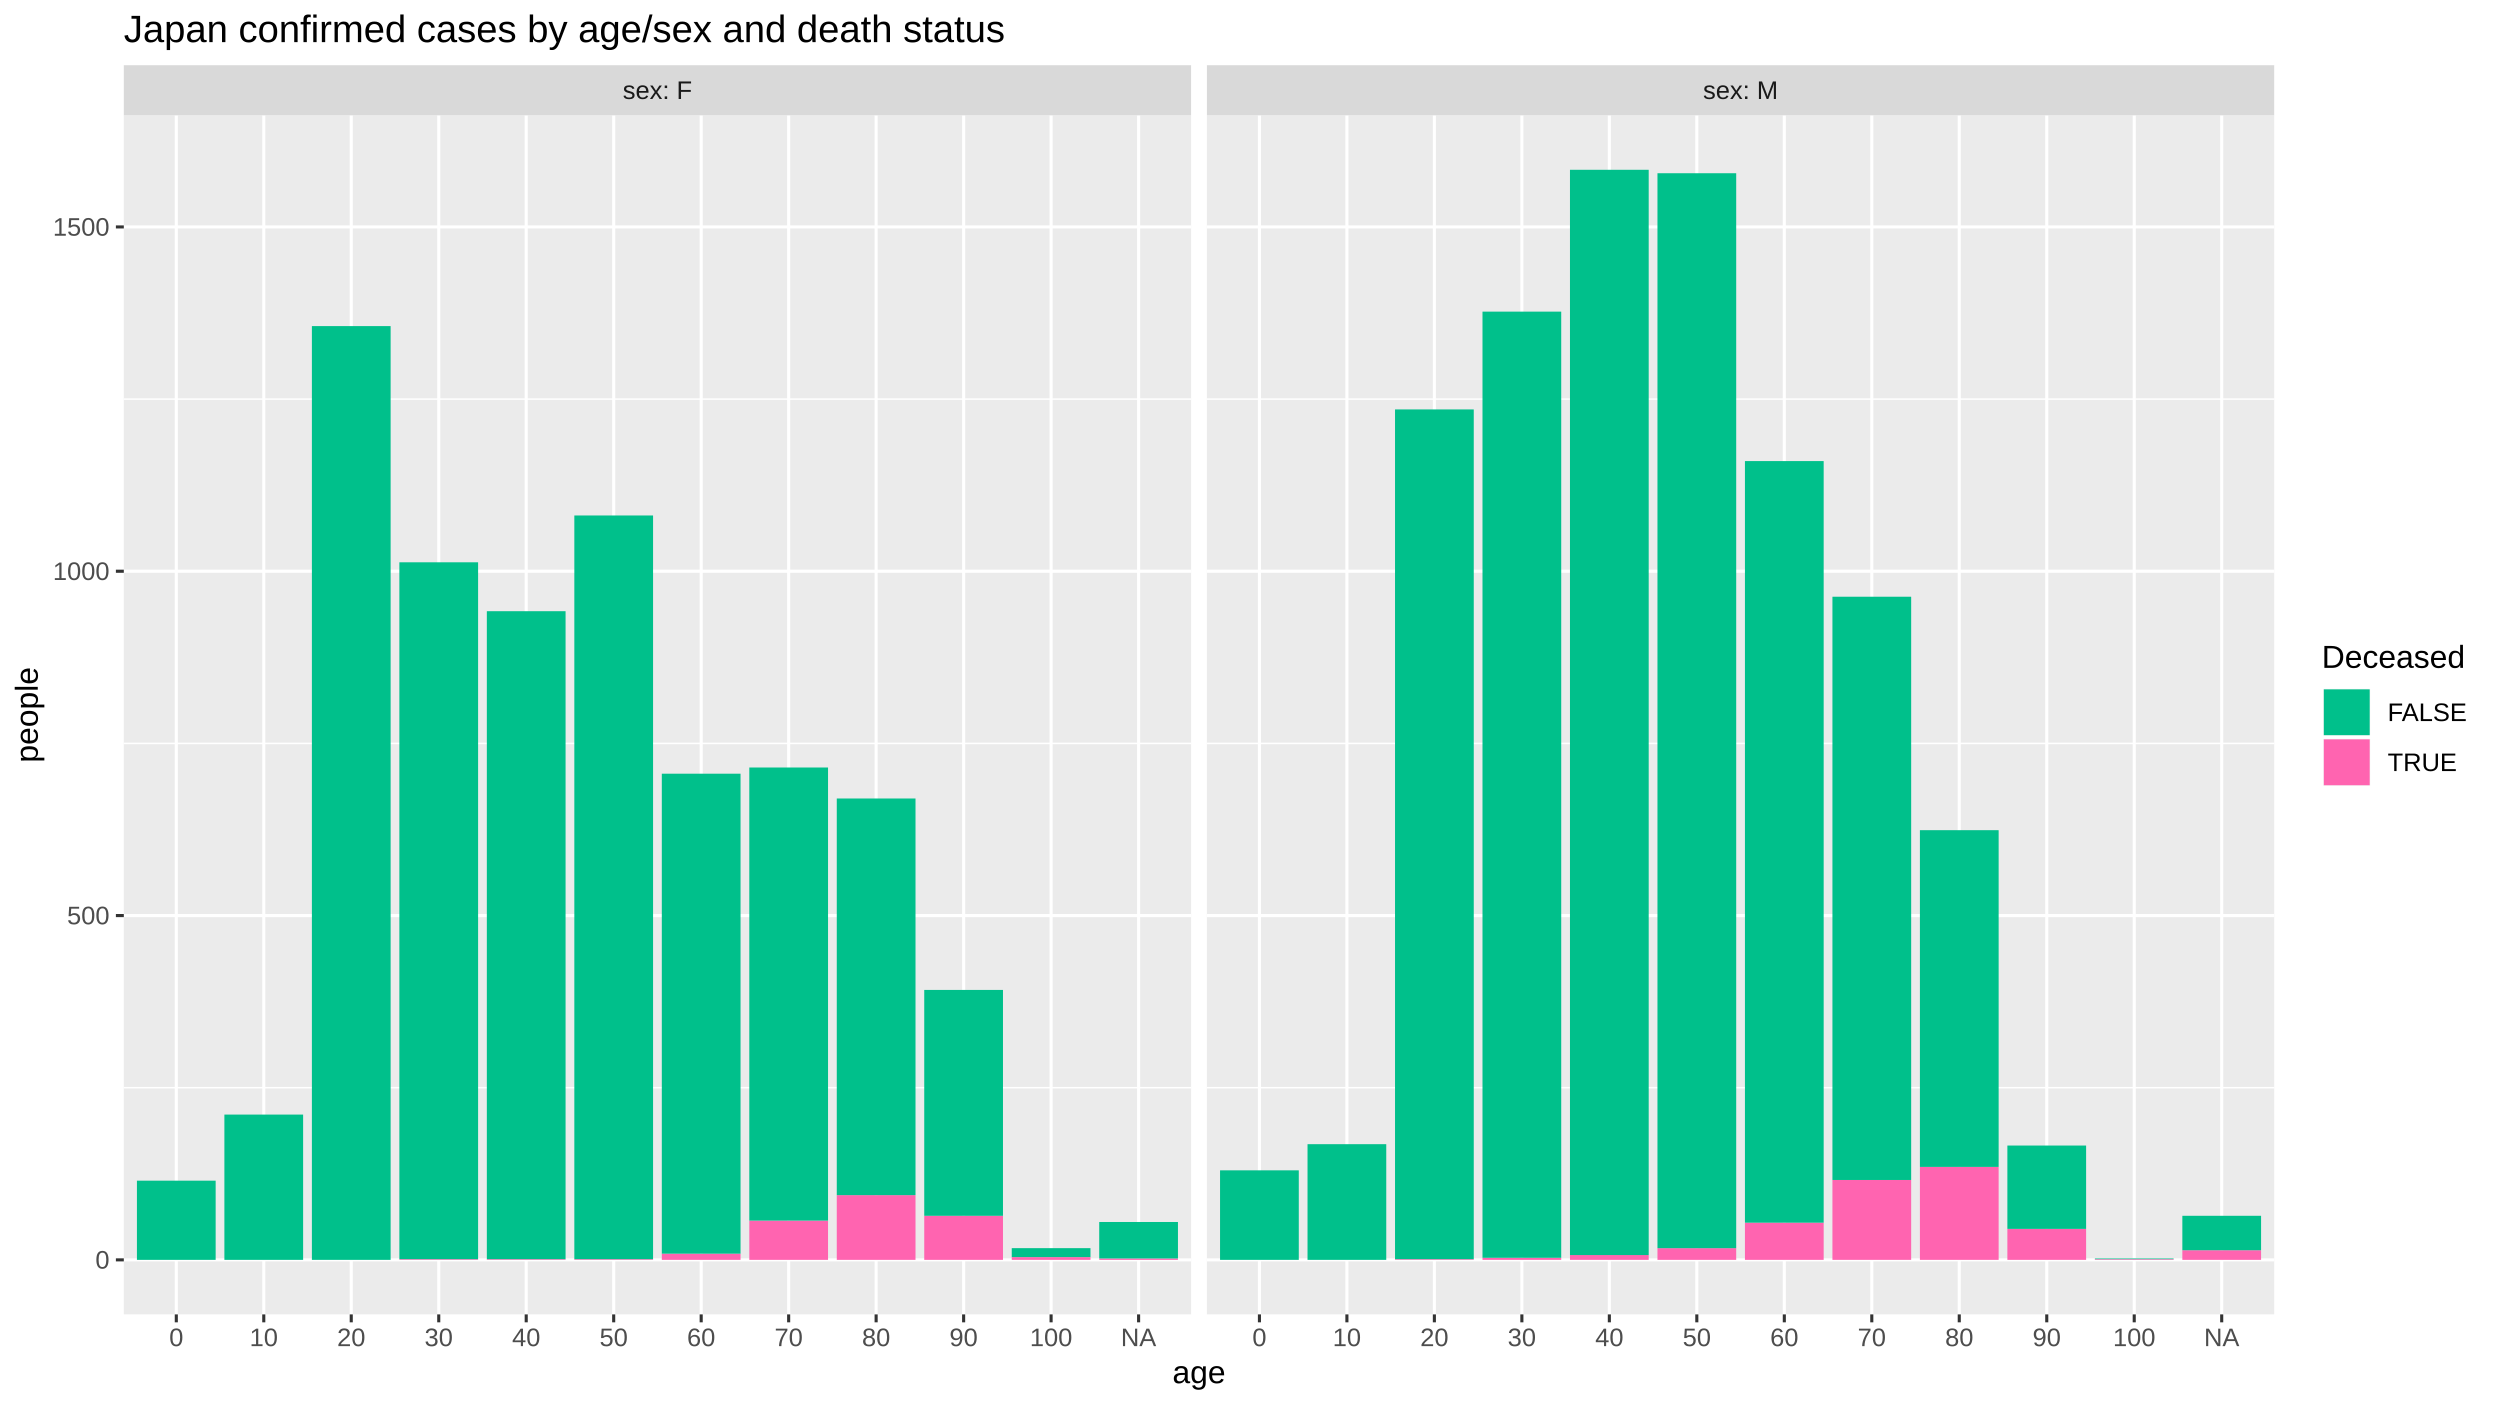
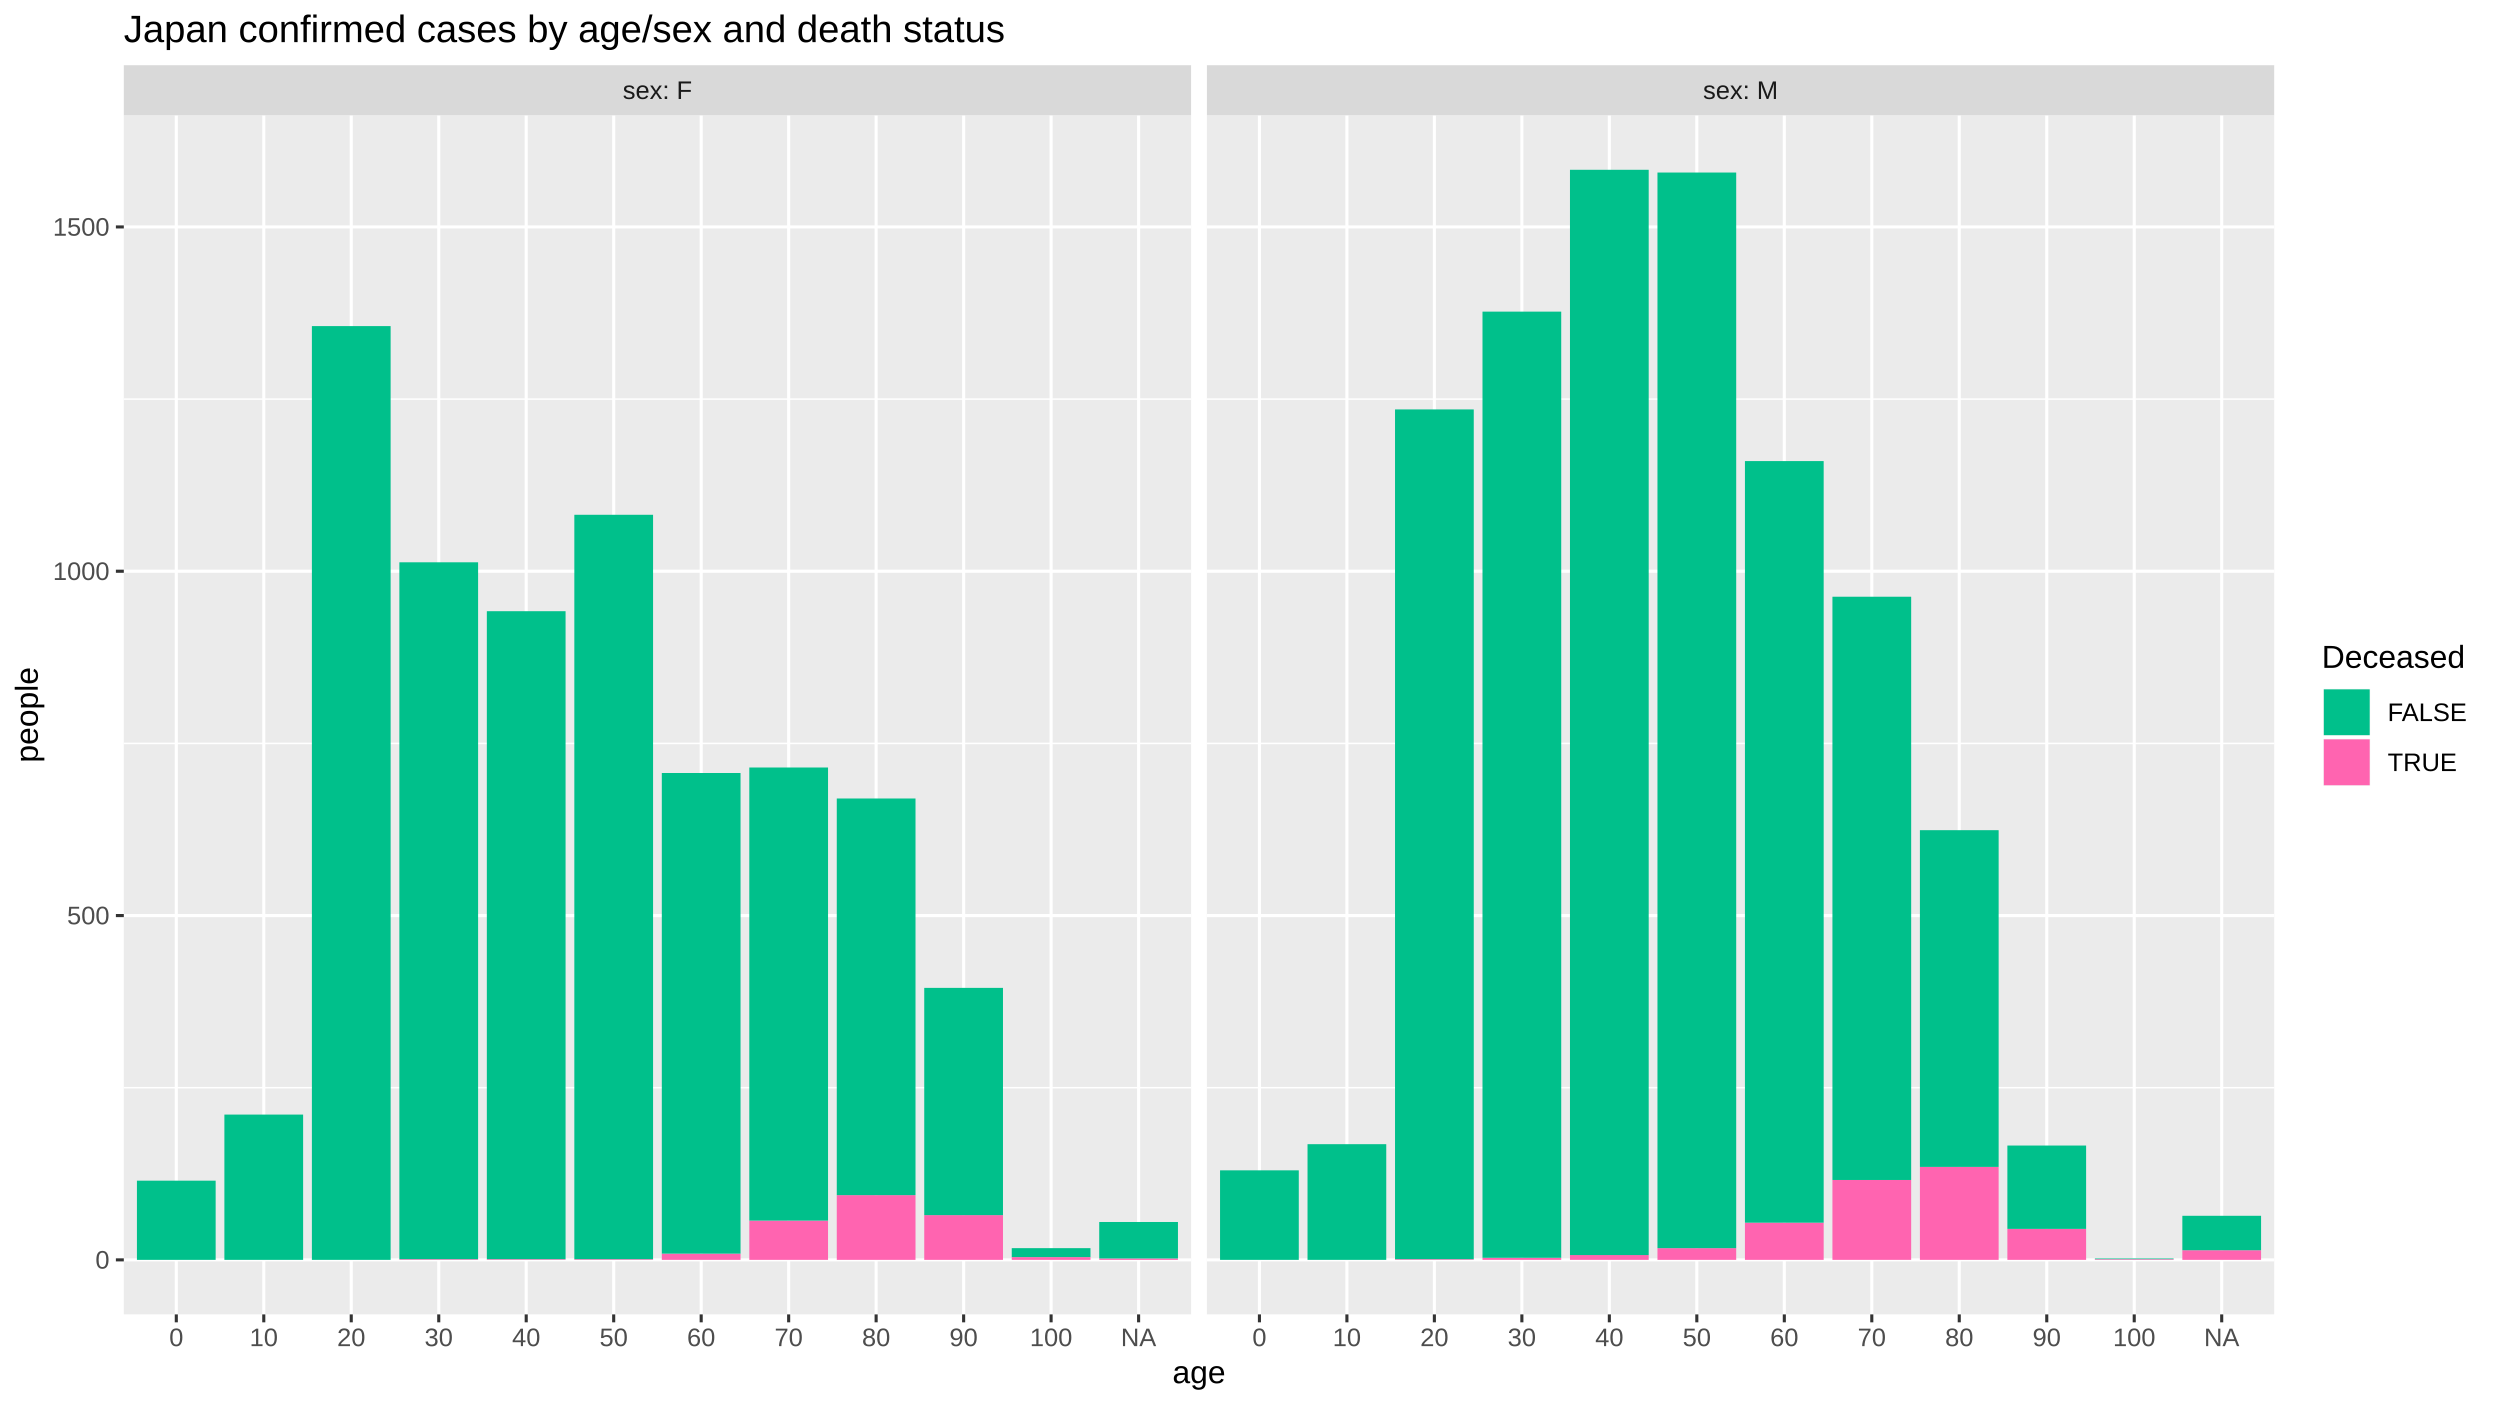
<svg xmlns="http://www.w3.org/2000/svg" viewBox="0 0 864.00 486.00">
  <defs>
    <style type="text/css">
    line, polyline, polygon, path, rect, circle {
      fill: none;
      stroke: #000000;
      stroke-linecap: round;
      stroke-linejoin: round;
      stroke-miterlimit: 10.00;
    }
  </style>
  </defs>
  <rect width="100%" height="100%" style="stroke: none; fill: #FFFFFF;" />
  <rect x="0.00" y="-0" width="864.00" height="486.00" style="stroke-width: 1.07; stroke: #FFFFFF; fill: #FFFFFF;" />
  <defs>
    <clipPath id="cpNDIuNzl8NDExLjY0fDQ1NC4yNXwzOS44NA==">
      <rect x="42.79" y="39.84" width="368.85" height="414.40" />
    </clipPath>
  </defs>
  <rect x="42.79" y="39.84" width="368.85" height="414.40" style="stroke-width: 1.07; stroke: none; fill: #EBEBEB;" clip-path="url(#cpNDIuNzl8NDExLjY0fDQ1NC4yNXwzOS44NA==)" />
  <polyline points="42.79,375.91 411.64,375.91 " style="stroke-width: 0.53; stroke: #FFFFFF; stroke-linecap: butt;" clip-path="url(#cpNDIuNzl8NDExLjY0fDQ1NC4yNXwzOS44NA==)" />
  <polyline points="42.79,256.92 411.64,256.92 " style="stroke-width: 0.53; stroke: #FFFFFF; stroke-linecap: butt;" clip-path="url(#cpNDIuNzl8NDExLjY0fDQ1NC4yNXwzOS44NA==)" />
  <polyline points="42.79,137.93 411.64,137.93 " style="stroke-width: 0.53; stroke: #FFFFFF; stroke-linecap: butt;" clip-path="url(#cpNDIuNzl8NDExLjY0fDQ1NC4yNXwzOS44NA==)" />
  <polyline points="42.79,435.41 411.64,435.41 " style="stroke-width: 1.07; stroke: #FFFFFF; stroke-linecap: butt;" clip-path="url(#cpNDIuNzl8NDExLjY0fDQ1NC4yNXwzOS44NA==)" />
  <polyline points="42.79,316.42 411.64,316.42 " style="stroke-width: 1.07; stroke: #FFFFFF; stroke-linecap: butt;" clip-path="url(#cpNDIuNzl8NDExLjY0fDQ1NC4yNXwzOS44NA==)" />
  <polyline points="42.79,197.42 411.64,197.42 " style="stroke-width: 1.07; stroke: #FFFFFF; stroke-linecap: butt;" clip-path="url(#cpNDIuNzl8NDExLjY0fDQ1NC4yNXwzOS44NA==)" />
  <polyline points="42.79,78.43 411.64,78.43 " style="stroke-width: 1.07; stroke: #FFFFFF; stroke-linecap: butt;" clip-path="url(#cpNDIuNzl8NDExLjY0fDQ1NC4yNXwzOS44NA==)" />
  <polyline points="60.93,454.25 60.93,39.84 " style="stroke-width: 1.07; stroke: #FFFFFF; stroke-linecap: butt;" clip-path="url(#cpNDIuNzl8NDExLjY0fDQ1NC4yNXwzOS44NA==)" />
  <polyline points="91.16,454.25 91.16,39.84 " style="stroke-width: 1.07; stroke: #FFFFFF; stroke-linecap: butt;" clip-path="url(#cpNDIuNzl8NDExLjY0fDQ1NC4yNXwzOS44NA==)" />
  <polyline points="121.39,454.25 121.39,39.84 " style="stroke-width: 1.07; stroke: #FFFFFF; stroke-linecap: butt;" clip-path="url(#cpNDIuNzl8NDExLjY0fDQ1NC4yNXwzOS44NA==)" />
  <polyline points="151.63,454.25 151.63,39.84 " style="stroke-width: 1.07; stroke: #FFFFFF; stroke-linecap: butt;" clip-path="url(#cpNDIuNzl8NDExLjY0fDQ1NC4yNXwzOS44NA==)" />
  <polyline points="181.86,454.25 181.86,39.84 " style="stroke-width: 1.07; stroke: #FFFFFF; stroke-linecap: butt;" clip-path="url(#cpNDIuNzl8NDExLjY0fDQ1NC4yNXwzOS44NA==)" />
  <polyline points="212.09,454.25 212.09,39.84 " style="stroke-width: 1.07; stroke: #FFFFFF; stroke-linecap: butt;" clip-path="url(#cpNDIuNzl8NDExLjY0fDQ1NC4yNXwzOS44NA==)" />
  <polyline points="242.33,454.25 242.33,39.84 " style="stroke-width: 1.07; stroke: #FFFFFF; stroke-linecap: butt;" clip-path="url(#cpNDIuNzl8NDExLjY0fDQ1NC4yNXwzOS44NA==)" />
  <polyline points="272.56,454.25 272.56,39.84 " style="stroke-width: 1.07; stroke: #FFFFFF; stroke-linecap: butt;" clip-path="url(#cpNDIuNzl8NDExLjY0fDQ1NC4yNXwzOS44NA==)" />
  <polyline points="302.79,454.25 302.79,39.84 " style="stroke-width: 1.07; stroke: #FFFFFF; stroke-linecap: butt;" clip-path="url(#cpNDIuNzl8NDExLjY0fDQ1NC4yNXwzOS44NA==)" />
  <polyline points="333.03,454.25 333.03,39.84 " style="stroke-width: 1.07; stroke: #FFFFFF; stroke-linecap: butt;" clip-path="url(#cpNDIuNzl8NDExLjY0fDQ1NC4yNXwzOS44NA==)" />
  <polyline points="363.26,454.25 363.26,39.84 " style="stroke-width: 1.07; stroke: #FFFFFF; stroke-linecap: butt;" clip-path="url(#cpNDIuNzl8NDExLjY0fDQ1NC4yNXwzOS44NA==)" />
  <polyline points="393.50,454.25 393.50,39.84 " style="stroke-width: 1.07; stroke: #FFFFFF; stroke-linecap: butt;" clip-path="url(#cpNDIuNzl8NDExLjY0fDQ1NC4yNXwzOS44NA==)" />
  <rect x="47.32" y="408.04" width="27.21" height="27.37" style="stroke-width: 1.07; stroke: none; stroke-linecap: butt; fill: #00C08B;" clip-path="url(#cpNDIuNzl8NDExLjY0fDQ1NC4yNXwzOS44NA==)" />
  <rect x="77.55" y="385.20" width="27.21" height="50.21" style="stroke-width: 1.07; stroke: none; stroke-linecap: butt; fill: #00C08B;" clip-path="url(#cpNDIuNzl8NDExLjY0fDQ1NC4yNXwzOS44NA==)" />
  <rect x="107.79" y="112.70" width="27.21" height="322.71" style="stroke-width: 1.07; stroke: none; stroke-linecap: butt; fill: #00C08B;" clip-path="url(#cpNDIuNzl8NDExLjY0fDQ1NC4yNXwzOS44NA==)" />
  <rect x="138.02" y="435.17" width="27.21" height="0.24" style="stroke-width: 1.07; stroke: none; stroke-linecap: butt; fill: #FF64B0;" clip-path="url(#cpNDIuNzl8NDExLjY0fDQ1NC4yNXwzOS44NA==)" />
  <rect x="138.02" y="194.33" width="27.21" height="240.84" style="stroke-width: 1.07; stroke: none; stroke-linecap: butt; fill: #00C08B;" clip-path="url(#cpNDIuNzl8NDExLjY0fDQ1NC4yNXwzOS44NA==)" />
  <rect x="168.25" y="435.17" width="27.21" height="0.24" style="stroke-width: 1.07; stroke: none; stroke-linecap: butt; fill: #FF64B0;" clip-path="url(#cpNDIuNzl8NDExLjY0fDQ1NC4yNXwzOS44NA==)" />
  <rect x="168.25" y="211.23" width="27.21" height="223.94" style="stroke-width: 1.07; stroke: none; stroke-linecap: butt; fill: #00C08B;" clip-path="url(#cpNDIuNzl8NDExLjY0fDQ1NC4yNXwzOS44NA==)" />
  <rect x="198.49" y="435.17" width="27.21" height="0.24" style="stroke-width: 1.07; stroke: none; stroke-linecap: butt; fill: #FF64B0;" clip-path="url(#cpNDIuNzl8NDExLjY0fDQ1NC4yNXwzOS44NA==)" />
-   <rect x="198.49" y="178.15" width="27.21" height="257.02" style="stroke-width: 1.07; stroke: none; stroke-linecap: butt; fill: #00C08B;" clip-path="url(#cpNDIuNzl8NDExLjY0fDQ1NC4yNXwzOS44NA==)" />
+   <rect x="198.49" y="177.91" width="27.21" height="257.26" style="stroke-width: 1.07; stroke: none; stroke-linecap: butt; fill: #00C08B;" clip-path="url(#cpNDIuNzl8NDExLjY0fDQ1NC4yNXwzOS44NA==)" />
  <rect x="228.72" y="433.27" width="27.21" height="2.14" style="stroke-width: 1.07; stroke: none; stroke-linecap: butt; fill: #FF64B0;" clip-path="url(#cpNDIuNzl8NDExLjY0fDQ1NC4yNXwzOS44NA==)" />
-   <rect x="228.72" y="267.39" width="27.21" height="165.88" style="stroke-width: 1.07; stroke: none; stroke-linecap: butt; fill: #00C08B;" clip-path="url(#cpNDIuNzl8NDExLjY0fDQ1NC4yNXwzOS44NA==)" />
+   <rect x="228.72" y="267.15" width="27.21" height="166.11" style="stroke-width: 1.07; stroke: none; stroke-linecap: butt; fill: #00C08B;" clip-path="url(#cpNDIuNzl8NDExLjY0fDQ1NC4yNXwzOS44NA==)" />
  <rect x="258.96" y="421.84" width="27.21" height="13.57" style="stroke-width: 1.07; stroke: none; stroke-linecap: butt; fill: #FF64B0;" clip-path="url(#cpNDIuNzl8NDExLjY0fDQ1NC4yNXwzOS44NA==)" />
  <rect x="258.96" y="265.25" width="27.21" height="156.59" style="stroke-width: 1.07; stroke: none; stroke-linecap: butt; fill: #00C08B;" clip-path="url(#cpNDIuNzl8NDExLjY0fDQ1NC4yNXwzOS44NA==)" />
  <rect x="289.19" y="413.04" width="27.21" height="22.37" style="stroke-width: 1.07; stroke: none; stroke-linecap: butt; fill: #FF64B0;" clip-path="url(#cpNDIuNzl8NDExLjY0fDQ1NC4yNXwzOS44NA==)" />
  <rect x="289.19" y="275.96" width="27.21" height="137.08" style="stroke-width: 1.07; stroke: none; stroke-linecap: butt; fill: #00C08B;" clip-path="url(#cpNDIuNzl8NDExLjY0fDQ1NC4yNXwzOS44NA==)" />
-   <rect x="319.42" y="420.18" width="27.21" height="15.23" style="stroke-width: 1.07; stroke: none; stroke-linecap: butt; fill: #FF64B0;" clip-path="url(#cpNDIuNzl8NDExLjY0fDQ1NC4yNXwzOS44NA==)" />
-   <rect x="319.42" y="342.12" width="27.21" height="78.06" style="stroke-width: 1.07; stroke: none; stroke-linecap: butt; fill: #00C08B;" clip-path="url(#cpNDIuNzl8NDExLjY0fDQ1NC4yNXwzOS44NA==)" />
+   <rect x="319.42" y="419.94" width="27.21" height="15.47" style="stroke-width: 1.07; stroke: none; stroke-linecap: butt; fill: #FF64B0;" clip-path="url(#cpNDIuNzl8NDExLjY0fDQ1NC4yNXwzOS44NA==)" />
+   <rect x="319.42" y="341.41" width="27.21" height="78.54" style="stroke-width: 1.07; stroke: none; stroke-linecap: butt; fill: #00C08B;" clip-path="url(#cpNDIuNzl8NDExLjY0fDQ1NC4yNXwzOS44NA==)" />
  <rect x="349.66" y="434.46" width="27.21" height="0.95" style="stroke-width: 1.07; stroke: none; stroke-linecap: butt; fill: #FF64B0;" clip-path="url(#cpNDIuNzl8NDExLjY0fDQ1NC4yNXwzOS44NA==)" />
  <rect x="349.66" y="431.36" width="27.21" height="3.09" style="stroke-width: 1.07; stroke: none; stroke-linecap: butt; fill: #00C08B;" clip-path="url(#cpNDIuNzl8NDExLjY0fDQ1NC4yNXwzOS44NA==)" />
  <rect x="379.89" y="434.93" width="27.21" height="0.48" style="stroke-width: 1.07; stroke: none; stroke-linecap: butt; fill: #FF64B0;" clip-path="url(#cpNDIuNzl8NDExLjY0fDQ1NC4yNXwzOS44NA==)" />
  <rect x="379.89" y="422.32" width="27.21" height="12.61" style="stroke-width: 1.07; stroke: none; stroke-linecap: butt; fill: #00C08B;" clip-path="url(#cpNDIuNzl8NDExLjY0fDQ1NC4yNXwzOS44NA==)" />
  <defs>
    <clipPath id="cpMC4wMHw4NjQuMDB8NDg2LjAwfDAuMDA=">
      <rect x="0.00" y="0.00" width="864.00" height="486.00" />
    </clipPath>
  </defs>
  <defs>
    <clipPath id="cpNDE3LjExfDc4NS45N3w0NTQuMjV8MzkuODQ=">
      <rect x="417.11" y="39.84" width="368.85" height="414.40" />
    </clipPath>
  </defs>
  <rect x="417.11" y="39.84" width="368.85" height="414.40" style="stroke-width: 1.07; stroke: none; fill: #EBEBEB;" clip-path="url(#cpNDE3LjExfDc4NS45N3w0NTQuMjV8MzkuODQ=)" />
  <polyline points="417.11,375.91 785.97,375.91 " style="stroke-width: 0.53; stroke: #FFFFFF; stroke-linecap: butt;" clip-path="url(#cpNDE3LjExfDc4NS45N3w0NTQuMjV8MzkuODQ=)" />
  <polyline points="417.11,256.92 785.97,256.92 " style="stroke-width: 0.53; stroke: #FFFFFF; stroke-linecap: butt;" clip-path="url(#cpNDE3LjExfDc4NS45N3w0NTQuMjV8MzkuODQ=)" />
  <polyline points="417.11,137.93 785.97,137.93 " style="stroke-width: 0.53; stroke: #FFFFFF; stroke-linecap: butt;" clip-path="url(#cpNDE3LjExfDc4NS45N3w0NTQuMjV8MzkuODQ=)" />
  <polyline points="417.11,435.41 785.97,435.41 " style="stroke-width: 1.07; stroke: #FFFFFF; stroke-linecap: butt;" clip-path="url(#cpNDE3LjExfDc4NS45N3w0NTQuMjV8MzkuODQ=)" />
  <polyline points="417.11,316.42 785.97,316.42 " style="stroke-width: 1.07; stroke: #FFFFFF; stroke-linecap: butt;" clip-path="url(#cpNDE3LjExfDc4NS45N3w0NTQuMjV8MzkuODQ=)" />
  <polyline points="417.11,197.42 785.97,197.42 " style="stroke-width: 1.07; stroke: #FFFFFF; stroke-linecap: butt;" clip-path="url(#cpNDE3LjExfDc4NS45N3w0NTQuMjV8MzkuODQ=)" />
  <polyline points="417.11,78.43 785.97,78.43 " style="stroke-width: 1.07; stroke: #FFFFFF; stroke-linecap: butt;" clip-path="url(#cpNDE3LjExfDc4NS45N3w0NTQuMjV8MzkuODQ=)" />
  <polyline points="435.26,454.25 435.26,39.84 " style="stroke-width: 1.07; stroke: #FFFFFF; stroke-linecap: butt;" clip-path="url(#cpNDE3LjExfDc4NS45N3w0NTQuMjV8MzkuODQ=)" />
  <polyline points="465.49,454.25 465.49,39.84 " style="stroke-width: 1.07; stroke: #FFFFFF; stroke-linecap: butt;" clip-path="url(#cpNDE3LjExfDc4NS45N3w0NTQuMjV8MzkuODQ=)" />
  <polyline points="495.72,454.25 495.72,39.84 " style="stroke-width: 1.07; stroke: #FFFFFF; stroke-linecap: butt;" clip-path="url(#cpNDE3LjExfDc4NS45N3w0NTQuMjV8MzkuODQ=)" />
  <polyline points="525.96,454.25 525.96,39.84 " style="stroke-width: 1.07; stroke: #FFFFFF; stroke-linecap: butt;" clip-path="url(#cpNDE3LjExfDc4NS45N3w0NTQuMjV8MzkuODQ=)" />
  <polyline points="556.19,454.25 556.19,39.84 " style="stroke-width: 1.07; stroke: #FFFFFF; stroke-linecap: butt;" clip-path="url(#cpNDE3LjExfDc4NS45N3w0NTQuMjV8MzkuODQ=)" />
  <polyline points="586.42,454.25 586.42,39.84 " style="stroke-width: 1.07; stroke: #FFFFFF; stroke-linecap: butt;" clip-path="url(#cpNDE3LjExfDc4NS45N3w0NTQuMjV8MzkuODQ=)" />
  <polyline points="616.66,454.25 616.66,39.84 " style="stroke-width: 1.07; stroke: #FFFFFF; stroke-linecap: butt;" clip-path="url(#cpNDE3LjExfDc4NS45N3w0NTQuMjV8MzkuODQ=)" />
  <polyline points="646.89,454.25 646.89,39.84 " style="stroke-width: 1.07; stroke: #FFFFFF; stroke-linecap: butt;" clip-path="url(#cpNDE3LjExfDc4NS45N3w0NTQuMjV8MzkuODQ=)" />
  <polyline points="677.12,454.25 677.12,39.84 " style="stroke-width: 1.07; stroke: #FFFFFF; stroke-linecap: butt;" clip-path="url(#cpNDE3LjExfDc4NS45N3w0NTQuMjV8MzkuODQ=)" />
  <polyline points="707.36,454.25 707.36,39.84 " style="stroke-width: 1.07; stroke: #FFFFFF; stroke-linecap: butt;" clip-path="url(#cpNDE3LjExfDc4NS45N3w0NTQuMjV8MzkuODQ=)" />
  <polyline points="737.59,454.25 737.59,39.84 " style="stroke-width: 1.07; stroke: #FFFFFF; stroke-linecap: butt;" clip-path="url(#cpNDE3LjExfDc4NS45N3w0NTQuMjV8MzkuODQ=)" />
  <polyline points="767.82,454.25 767.82,39.84 " style="stroke-width: 1.07; stroke: #FFFFFF; stroke-linecap: butt;" clip-path="url(#cpNDE3LjExfDc4NS45N3w0NTQuMjV8MzkuODQ=)" />
  <rect x="421.65" y="404.47" width="27.21" height="30.94" style="stroke-width: 1.07; stroke: none; stroke-linecap: butt; fill: #00C08B;" clip-path="url(#cpNDE3LjExfDc4NS45N3w0NTQuMjV8MzkuODQ=)" />
  <rect x="451.88" y="395.43" width="27.21" height="39.98" style="stroke-width: 1.07; stroke: none; stroke-linecap: butt; fill: #00C08B;" clip-path="url(#cpNDE3LjExfDc4NS45N3w0NTQuMjV8MzkuODQ=)" />
  <rect x="482.12" y="435.17" width="27.21" height="0.24" style="stroke-width: 1.07; stroke: none; stroke-linecap: butt; fill: #FF64B0;" clip-path="url(#cpNDE3LjExfDc4NS45N3w0NTQuMjV8MzkuODQ=)" />
  <rect x="482.12" y="141.50" width="27.21" height="293.67" style="stroke-width: 1.07; stroke: none; stroke-linecap: butt; fill: #00C08B;" clip-path="url(#cpNDE3LjExfDc4NS45N3w0NTQuMjV8MzkuODQ=)" />
  <rect x="512.35" y="434.70" width="27.21" height="0.71" style="stroke-width: 1.07; stroke: none; stroke-linecap: butt; fill: #FF64B0;" clip-path="url(#cpNDE3LjExfDc4NS45N3w0NTQuMjV8MzkuODQ=)" />
  <rect x="512.35" y="107.70" width="27.21" height="326.99" style="stroke-width: 1.07; stroke: none; stroke-linecap: butt; fill: #00C08B;" clip-path="url(#cpNDE3LjExfDc4NS45N3w0NTQuMjV8MzkuODQ=)" />
  <rect x="542.58" y="433.74" width="27.21" height="1.67" style="stroke-width: 1.07; stroke: none; stroke-linecap: butt; fill: #FF64B0;" clip-path="url(#cpNDE3LjExfDc4NS45N3w0NTQuMjV8MzkuODQ=)" />
  <rect x="542.58" y="58.68" width="27.21" height="375.07" style="stroke-width: 1.07; stroke: none; stroke-linecap: butt; fill: #00C08B;" clip-path="url(#cpNDE3LjExfDc4NS45N3w0NTQuMjV8MzkuODQ=)" />
  <rect x="572.82" y="431.36" width="27.21" height="4.05" style="stroke-width: 1.07; stroke: none; stroke-linecap: butt; fill: #FF64B0;" clip-path="url(#cpNDE3LjExfDc4NS45N3w0NTQuMjV8MzkuODQ=)" />
-   <rect x="572.82" y="59.87" width="27.21" height="371.50" style="stroke-width: 1.07; stroke: none; stroke-linecap: butt; fill: #00C08B;" clip-path="url(#cpNDE3LjExfDc4NS45N3w0NTQuMjV8MzkuODQ=)" />
+   <rect x="572.82" y="59.63" width="27.21" height="371.73" style="stroke-width: 1.07; stroke: none; stroke-linecap: butt; fill: #00C08B;" clip-path="url(#cpNDE3LjExfDc4NS45N3w0NTQuMjV8MzkuODQ=)" />
  <rect x="603.05" y="422.56" width="27.21" height="12.85" style="stroke-width: 1.07; stroke: none; stroke-linecap: butt; fill: #FF64B0;" clip-path="url(#cpNDE3LjExfDc4NS45N3w0NTQuMjV8MzkuODQ=)" />
  <rect x="603.05" y="159.35" width="27.21" height="263.21" style="stroke-width: 1.07; stroke: none; stroke-linecap: butt; fill: #00C08B;" clip-path="url(#cpNDE3LjExfDc4NS45N3w0NTQuMjV8MzkuODQ=)" />
  <rect x="633.29" y="407.80" width="27.21" height="27.61" style="stroke-width: 1.07; stroke: none; stroke-linecap: butt; fill: #FF64B0;" clip-path="url(#cpNDE3LjExfDc4NS45N3w0NTQuMjV8MzkuODQ=)" />
  <rect x="633.29" y="206.23" width="27.21" height="201.57" style="stroke-width: 1.07; stroke: none; stroke-linecap: butt; fill: #00C08B;" clip-path="url(#cpNDE3LjExfDc4NS45N3w0NTQuMjV8MzkuODQ=)" />
  <rect x="663.52" y="403.28" width="27.21" height="32.13" style="stroke-width: 1.07; stroke: none; stroke-linecap: butt; fill: #FF64B0;" clip-path="url(#cpNDE3LjExfDc4NS45N3w0NTQuMjV8MzkuODQ=)" />
  <rect x="663.52" y="286.91" width="27.21" height="116.37" style="stroke-width: 1.07; stroke: none; stroke-linecap: butt; fill: #00C08B;" clip-path="url(#cpNDE3LjExfDc4NS45N3w0NTQuMjV8MzkuODQ=)" />
  <rect x="693.75" y="424.70" width="27.21" height="10.71" style="stroke-width: 1.07; stroke: none; stroke-linecap: butt; fill: #FF64B0;" clip-path="url(#cpNDE3LjExfDc4NS45N3w0NTQuMjV8MzkuODQ=)" />
  <rect x="693.75" y="395.90" width="27.21" height="28.80" style="stroke-width: 1.07; stroke: none; stroke-linecap: butt; fill: #00C08B;" clip-path="url(#cpNDE3LjExfDc4NS45N3w0NTQuMjV8MzkuODQ=)" />
  <rect x="723.99" y="435.17" width="27.21" height="0.24" style="stroke-width: 1.07; stroke: none; stroke-linecap: butt; fill: #FF64B0;" clip-path="url(#cpNDE3LjExfDc4NS45N3w0NTQuMjV8MzkuODQ=)" />
  <rect x="723.99" y="434.93" width="27.21" height="0.24" style="stroke-width: 1.07; stroke: none; stroke-linecap: butt; fill: #00C08B;" clip-path="url(#cpNDE3LjExfDc4NS45N3w0NTQuMjV8MzkuODQ=)" />
  <rect x="754.22" y="432.08" width="27.21" height="3.33" style="stroke-width: 1.07; stroke: none; stroke-linecap: butt; fill: #FF64B0;" clip-path="url(#cpNDE3LjExfDc4NS45N3w0NTQuMjV8MzkuODQ=)" />
  <rect x="754.22" y="420.18" width="27.21" height="11.90" style="stroke-width: 1.07; stroke: none; stroke-linecap: butt; fill: #00C08B;" clip-path="url(#cpNDE3LjExfDc4NS45N3w0NTQuMjV8MzkuODQ=)" />
  <defs>
    <clipPath id="cpMC4wMHw4NjQuMDB8NDg2LjAwfDAuMDA=">
      <rect x="0.00" y="0.00" width="864.00" height="486.00" />
    </clipPath>
  </defs>
  <defs>
    <clipPath id="cpNDIuNzl8NDExLjY0fDM5Ljg0fDIyLjUz">
      <rect x="42.79" y="22.53" width="368.85" height="17.31" />
    </clipPath>
  </defs>
  <rect x="42.79" y="22.53" width="368.85" height="17.31" style="stroke-width: 1.07; stroke: none; fill: #D9D9D9;" clip-path="url(#cpNDIuNzl8NDExLjY0fDM5Ljg0fDIyLjUz)" />
  <g clip-path="url(#cpNDIuNzl8NDExLjY0fDM5Ljg0fDIyLjUz)">
    <text x="215.23" y="34.21" style="font-size: 8.80px; fill: #1A1A1A; font-family: Liberation Sans;" textLength="23.96px" lengthAdjust="spacingAndGlyphs">sex: F</text>
  </g>
  <defs>
    <clipPath id="cpMC4wMHw4NjQuMDB8NDg2LjAwfDAuMDA=">
      <rect x="0.00" y="0.00" width="864.00" height="486.00" />
    </clipPath>
  </defs>
  <defs>
    <clipPath id="cpNDE3LjExfDc4NS45N3wzOS44NHwyMi41Mw==">
      <rect x="417.11" y="22.53" width="368.85" height="17.31" />
    </clipPath>
  </defs>
  <rect x="417.11" y="22.53" width="368.85" height="17.31" style="stroke-width: 1.07; stroke: none; fill: #D9D9D9;" clip-path="url(#cpNDE3LjExfDc4NS45N3wzOS44NHwyMi41Mw==)" />
  <g clip-path="url(#cpNDE3LjExfDc4NS45N3wzOS44NHwyMi41Mw==)">
    <text x="588.58" y="34.21" style="font-size: 8.80px; fill: #1A1A1A; font-family: Liberation Sans;" textLength="25.91px" lengthAdjust="spacingAndGlyphs">sex: M</text>
  </g>
  <defs>
    <clipPath id="cpMC4wMHw4NjQuMDB8NDg2LjAwfDAuMDA=">
      <rect x="0.00" y="0.00" width="864.00" height="486.00" />
    </clipPath>
  </defs>
  <polyline points="60.93,456.99 60.93,454.25 " style="stroke-width: 1.07; stroke: #333333; stroke-linecap: butt;" clip-path="url(#cpMC4wMHw4NjQuMDB8NDg2LjAwfDAuMDA=)" />
  <polyline points="91.16,456.99 91.16,454.25 " style="stroke-width: 1.07; stroke: #333333; stroke-linecap: butt;" clip-path="url(#cpMC4wMHw4NjQuMDB8NDg2LjAwfDAuMDA=)" />
  <polyline points="121.39,456.99 121.39,454.25 " style="stroke-width: 1.07; stroke: #333333; stroke-linecap: butt;" clip-path="url(#cpMC4wMHw4NjQuMDB8NDg2LjAwfDAuMDA=)" />
  <polyline points="151.63,456.99 151.63,454.25 " style="stroke-width: 1.07; stroke: #333333; stroke-linecap: butt;" clip-path="url(#cpMC4wMHw4NjQuMDB8NDg2LjAwfDAuMDA=)" />
  <polyline points="181.86,456.99 181.86,454.25 " style="stroke-width: 1.07; stroke: #333333; stroke-linecap: butt;" clip-path="url(#cpMC4wMHw4NjQuMDB8NDg2LjAwfDAuMDA=)" />
  <polyline points="212.09,456.99 212.09,454.25 " style="stroke-width: 1.07; stroke: #333333; stroke-linecap: butt;" clip-path="url(#cpMC4wMHw4NjQuMDB8NDg2LjAwfDAuMDA=)" />
  <polyline points="242.33,456.99 242.33,454.25 " style="stroke-width: 1.07; stroke: #333333; stroke-linecap: butt;" clip-path="url(#cpMC4wMHw4NjQuMDB8NDg2LjAwfDAuMDA=)" />
  <polyline points="272.56,456.99 272.56,454.25 " style="stroke-width: 1.07; stroke: #333333; stroke-linecap: butt;" clip-path="url(#cpMC4wMHw4NjQuMDB8NDg2LjAwfDAuMDA=)" />
  <polyline points="302.79,456.99 302.79,454.25 " style="stroke-width: 1.07; stroke: #333333; stroke-linecap: butt;" clip-path="url(#cpMC4wMHw4NjQuMDB8NDg2LjAwfDAuMDA=)" />
  <polyline points="333.03,456.99 333.03,454.25 " style="stroke-width: 1.07; stroke: #333333; stroke-linecap: butt;" clip-path="url(#cpMC4wMHw4NjQuMDB8NDg2LjAwfDAuMDA=)" />
  <polyline points="363.26,456.99 363.26,454.25 " style="stroke-width: 1.07; stroke: #333333; stroke-linecap: butt;" clip-path="url(#cpMC4wMHw4NjQuMDB8NDg2LjAwfDAuMDA=)" />
  <polyline points="393.50,456.99 393.50,454.25 " style="stroke-width: 1.07; stroke: #333333; stroke-linecap: butt;" clip-path="url(#cpMC4wMHw4NjQuMDB8NDg2LjAwfDAuMDA=)" />
  <g clip-path="url(#cpMC4wMHw4NjQuMDB8NDg2LjAwfDAuMDA=)">
    <text x="58.48" y="465.23" style="font-size: 8.80px; fill: #4D4D4D; font-family: Liberation Sans;" textLength="4.89px" lengthAdjust="spacingAndGlyphs">0</text>
  </g>
  <g clip-path="url(#cpMC4wMHw4NjQuMDB8NDg2LjAwfDAuMDA=)">
    <text x="86.27" y="465.23" style="font-size: 8.80px; fill: #4D4D4D; font-family: Liberation Sans;" textLength="9.79px" lengthAdjust="spacingAndGlyphs">10</text>
  </g>
  <g clip-path="url(#cpMC4wMHw4NjQuMDB8NDg2LjAwfDAuMDA=)">
    <text x="116.50" y="465.23" style="font-size: 8.80px; fill: #4D4D4D; font-family: Liberation Sans;" textLength="9.79px" lengthAdjust="spacingAndGlyphs">20</text>
  </g>
  <g clip-path="url(#cpMC4wMHw4NjQuMDB8NDg2LjAwfDAuMDA=)">
    <text x="146.73" y="465.23" style="font-size: 8.80px; fill: #4D4D4D; font-family: Liberation Sans;" textLength="9.79px" lengthAdjust="spacingAndGlyphs">30</text>
  </g>
  <g clip-path="url(#cpMC4wMHw4NjQuMDB8NDg2LjAwfDAuMDA=)">
    <text x="176.97" y="465.23" style="font-size: 8.80px; fill: #4D4D4D; font-family: Liberation Sans;" textLength="9.79px" lengthAdjust="spacingAndGlyphs">40</text>
  </g>
  <g clip-path="url(#cpMC4wMHw4NjQuMDB8NDg2LjAwfDAuMDA=)">
    <text x="207.20" y="465.23" style="font-size: 8.80px; fill: #4D4D4D; font-family: Liberation Sans;" textLength="9.79px" lengthAdjust="spacingAndGlyphs">50</text>
  </g>
  <g clip-path="url(#cpMC4wMHw4NjQuMDB8NDg2LjAwfDAuMDA=)">
    <text x="237.43" y="465.23" style="font-size: 8.80px; fill: #4D4D4D; font-family: Liberation Sans;" textLength="9.79px" lengthAdjust="spacingAndGlyphs">60</text>
  </g>
  <g clip-path="url(#cpMC4wMHw4NjQuMDB8NDg2LjAwfDAuMDA=)">
    <text x="267.67" y="465.23" style="font-size: 8.80px; fill: #4D4D4D; font-family: Liberation Sans;" textLength="9.79px" lengthAdjust="spacingAndGlyphs">70</text>
  </g>
  <g clip-path="url(#cpMC4wMHw4NjQuMDB8NDg2LjAwfDAuMDA=)">
    <text x="297.90" y="465.23" style="font-size: 8.80px; fill: #4D4D4D; font-family: Liberation Sans;" textLength="9.79px" lengthAdjust="spacingAndGlyphs">80</text>
  </g>
  <g clip-path="url(#cpMC4wMHw4NjQuMDB8NDg2LjAwfDAuMDA=)">
    <text x="328.13" y="465.23" style="font-size: 8.80px; fill: #4D4D4D; font-family: Liberation Sans;" textLength="9.79px" lengthAdjust="spacingAndGlyphs">90</text>
  </g>
  <g clip-path="url(#cpMC4wMHw4NjQuMDB8NDg2LjAwfDAuMDA=)">
    <text x="355.92" y="465.23" style="font-size: 8.80px; fill: #4D4D4D; font-family: Liberation Sans;" textLength="14.68px" lengthAdjust="spacingAndGlyphs">100</text>
  </g>
  <g clip-path="url(#cpMC4wMHw4NjQuMDB8NDg2LjAwfDAuMDA=)">
    <text x="387.38" y="465.23" style="font-size: 8.80px; fill: #4D4D4D; font-family: Liberation Sans;" textLength="12.22px" lengthAdjust="spacingAndGlyphs">NA</text>
  </g>
  <polyline points="435.26,456.99 435.26,454.25 " style="stroke-width: 1.07; stroke: #333333; stroke-linecap: butt;" clip-path="url(#cpMC4wMHw4NjQuMDB8NDg2LjAwfDAuMDA=)" />
  <polyline points="465.49,456.99 465.49,454.25 " style="stroke-width: 1.07; stroke: #333333; stroke-linecap: butt;" clip-path="url(#cpMC4wMHw4NjQuMDB8NDg2LjAwfDAuMDA=)" />
  <polyline points="495.72,456.99 495.72,454.25 " style="stroke-width: 1.07; stroke: #333333; stroke-linecap: butt;" clip-path="url(#cpMC4wMHw4NjQuMDB8NDg2LjAwfDAuMDA=)" />
  <polyline points="525.96,456.99 525.96,454.25 " style="stroke-width: 1.07; stroke: #333333; stroke-linecap: butt;" clip-path="url(#cpMC4wMHw4NjQuMDB8NDg2LjAwfDAuMDA=)" />
  <polyline points="556.19,456.99 556.19,454.25 " style="stroke-width: 1.07; stroke: #333333; stroke-linecap: butt;" clip-path="url(#cpMC4wMHw4NjQuMDB8NDg2LjAwfDAuMDA=)" />
  <polyline points="586.42,456.99 586.42,454.25 " style="stroke-width: 1.07; stroke: #333333; stroke-linecap: butt;" clip-path="url(#cpMC4wMHw4NjQuMDB8NDg2LjAwfDAuMDA=)" />
  <polyline points="616.66,456.99 616.66,454.25 " style="stroke-width: 1.07; stroke: #333333; stroke-linecap: butt;" clip-path="url(#cpMC4wMHw4NjQuMDB8NDg2LjAwfDAuMDA=)" />
  <polyline points="646.89,456.99 646.89,454.25 " style="stroke-width: 1.07; stroke: #333333; stroke-linecap: butt;" clip-path="url(#cpMC4wMHw4NjQuMDB8NDg2LjAwfDAuMDA=)" />
  <polyline points="677.12,456.99 677.12,454.25 " style="stroke-width: 1.07; stroke: #333333; stroke-linecap: butt;" clip-path="url(#cpMC4wMHw4NjQuMDB8NDg2LjAwfDAuMDA=)" />
  <polyline points="707.36,456.99 707.36,454.25 " style="stroke-width: 1.07; stroke: #333333; stroke-linecap: butt;" clip-path="url(#cpMC4wMHw4NjQuMDB8NDg2LjAwfDAuMDA=)" />
  <polyline points="737.59,456.99 737.59,454.25 " style="stroke-width: 1.07; stroke: #333333; stroke-linecap: butt;" clip-path="url(#cpMC4wMHw4NjQuMDB8NDg2LjAwfDAuMDA=)" />
  <polyline points="767.82,456.99 767.82,454.25 " style="stroke-width: 1.07; stroke: #333333; stroke-linecap: butt;" clip-path="url(#cpMC4wMHw4NjQuMDB8NDg2LjAwfDAuMDA=)" />
  <g clip-path="url(#cpMC4wMHw4NjQuMDB8NDg2LjAwfDAuMDA=)">
    <text x="432.81" y="465.23" style="font-size: 8.80px; fill: #4D4D4D; font-family: Liberation Sans;" textLength="4.89px" lengthAdjust="spacingAndGlyphs">0</text>
  </g>
  <g clip-path="url(#cpMC4wMHw4NjQuMDB8NDg2LjAwfDAuMDA=)">
    <text x="460.59" y="465.23" style="font-size: 8.80px; fill: #4D4D4D; font-family: Liberation Sans;" textLength="9.79px" lengthAdjust="spacingAndGlyphs">10</text>
  </g>
  <g clip-path="url(#cpMC4wMHw4NjQuMDB8NDg2LjAwfDAuMDA=)">
    <text x="490.83" y="465.23" style="font-size: 8.80px; fill: #4D4D4D; font-family: Liberation Sans;" textLength="9.79px" lengthAdjust="spacingAndGlyphs">20</text>
  </g>
  <g clip-path="url(#cpMC4wMHw4NjQuMDB8NDg2LjAwfDAuMDA=)">
    <text x="521.06" y="465.23" style="font-size: 8.80px; fill: #4D4D4D; font-family: Liberation Sans;" textLength="9.79px" lengthAdjust="spacingAndGlyphs">30</text>
  </g>
  <g clip-path="url(#cpMC4wMHw4NjQuMDB8NDg2LjAwfDAuMDA=)">
    <text x="551.30" y="465.23" style="font-size: 8.80px; fill: #4D4D4D; font-family: Liberation Sans;" textLength="9.79px" lengthAdjust="spacingAndGlyphs">40</text>
  </g>
  <g clip-path="url(#cpMC4wMHw4NjQuMDB8NDg2LjAwfDAuMDA=)">
    <text x="581.53" y="465.23" style="font-size: 8.80px; fill: #4D4D4D; font-family: Liberation Sans;" textLength="9.79px" lengthAdjust="spacingAndGlyphs">50</text>
  </g>
  <g clip-path="url(#cpMC4wMHw4NjQuMDB8NDg2LjAwfDAuMDA=)">
    <text x="611.76" y="465.23" style="font-size: 8.80px; fill: #4D4D4D; font-family: Liberation Sans;" textLength="9.79px" lengthAdjust="spacingAndGlyphs">60</text>
  </g>
  <g clip-path="url(#cpMC4wMHw4NjQuMDB8NDg2LjAwfDAuMDA=)">
    <text x="642.00" y="465.23" style="font-size: 8.80px; fill: #4D4D4D; font-family: Liberation Sans;" textLength="9.79px" lengthAdjust="spacingAndGlyphs">70</text>
  </g>
  <g clip-path="url(#cpMC4wMHw4NjQuMDB8NDg2LjAwfDAuMDA=)">
    <text x="672.23" y="465.23" style="font-size: 8.80px; fill: #4D4D4D; font-family: Liberation Sans;" textLength="9.79px" lengthAdjust="spacingAndGlyphs">80</text>
  </g>
  <g clip-path="url(#cpMC4wMHw4NjQuMDB8NDg2LjAwfDAuMDA=)">
    <text x="702.46" y="465.23" style="font-size: 8.80px; fill: #4D4D4D; font-family: Liberation Sans;" textLength="9.79px" lengthAdjust="spacingAndGlyphs">90</text>
  </g>
  <g clip-path="url(#cpMC4wMHw4NjQuMDB8NDg2LjAwfDAuMDA=)">
    <text x="730.25" y="465.23" style="font-size: 8.80px; fill: #4D4D4D; font-family: Liberation Sans;" textLength="14.68px" lengthAdjust="spacingAndGlyphs">100</text>
  </g>
  <g clip-path="url(#cpMC4wMHw4NjQuMDB8NDg2LjAwfDAuMDA=)">
    <text x="761.71" y="465.23" style="font-size: 8.80px; fill: #4D4D4D; font-family: Liberation Sans;" textLength="12.22px" lengthAdjust="spacingAndGlyphs">NA</text>
  </g>
  <g clip-path="url(#cpMC4wMHw4NjQuMDB8NDg2LjAwfDAuMDA=)">
    <text x="32.96" y="438.44" style="font-size: 8.80px; fill: #4D4D4D; font-family: Liberation Sans;" textLength="4.89px" lengthAdjust="spacingAndGlyphs">0</text>
  </g>
  <g clip-path="url(#cpMC4wMHw4NjQuMDB8NDg2LjAwfDAuMDA=)">
    <text x="23.17" y="319.44" style="font-size: 8.80px; fill: #4D4D4D; font-family: Liberation Sans;" textLength="14.68px" lengthAdjust="spacingAndGlyphs">500</text>
  </g>
  <g clip-path="url(#cpMC4wMHw4NjQuMDB8NDg2LjAwfDAuMDA=)">
    <text x="18.28" y="200.45" style="font-size: 8.80px; fill: #4D4D4D; font-family: Liberation Sans;" textLength="19.58px" lengthAdjust="spacingAndGlyphs">1000</text>
  </g>
  <g clip-path="url(#cpMC4wMHw4NjQuMDB8NDg2LjAwfDAuMDA=)">
    <text x="18.28" y="81.46" style="font-size: 8.80px; fill: #4D4D4D; font-family: Liberation Sans;" textLength="19.58px" lengthAdjust="spacingAndGlyphs">1500</text>
  </g>
  <polyline points="40.05,435.41 42.79,435.41 " style="stroke-width: 1.07; stroke: #333333; stroke-linecap: butt;" clip-path="url(#cpMC4wMHw4NjQuMDB8NDg2LjAwfDAuMDA=)" />
  <polyline points="40.05,316.42 42.79,316.42 " style="stroke-width: 1.07; stroke: #333333; stroke-linecap: butt;" clip-path="url(#cpMC4wMHw4NjQuMDB8NDg2LjAwfDAuMDA=)" />
  <polyline points="40.05,197.42 42.79,197.42 " style="stroke-width: 1.07; stroke: #333333; stroke-linecap: butt;" clip-path="url(#cpMC4wMHw4NjQuMDB8NDg2LjAwfDAuMDA=)" />
  <polyline points="40.05,78.43 42.79,78.43 " style="stroke-width: 1.07; stroke: #333333; stroke-linecap: butt;" clip-path="url(#cpMC4wMHw4NjQuMDB8NDg2LjAwfDAuMDA=)" />
  <g clip-path="url(#cpMC4wMHw4NjQuMDB8NDg2LjAwfDAuMDA=)">
    <text x="405.20" y="478.03" style="font-size: 11.00px; font-family: Liberation Sans;" textLength="18.35px" lengthAdjust="spacingAndGlyphs">age</text>
  </g>
  <g clip-path="url(#cpMC4wMHw4NjQuMDB8NDg2LjAwfDAuMDA=)">
    <text transform="translate(13.05,263.56) rotate(-90)" style="font-size: 11.00px; font-family: Liberation Sans;" textLength="33.03px" lengthAdjust="spacingAndGlyphs">people</text>
  </g>
  <rect x="796.92" y="216.52" width="61.60" height="61.06" style="stroke-width: 1.07; stroke: none; fill: #FFFFFF;" clip-path="url(#cpMC4wMHw4NjQuMDB8NDg2LjAwfDAuMDA=)" />
  <g clip-path="url(#cpMC4wMHw4NjQuMDB8NDg2LjAwfDAuMDA=)">
    <text x="802.40" y="230.81" style="font-size: 11.00px; font-family: Liberation Sans;" textLength="49.53px" lengthAdjust="spacingAndGlyphs">Deceased</text>
  </g>
  <rect x="802.40" y="237.53" width="17.28" height="17.28" style="stroke-width: 1.07; stroke: #FFFFFF; fill: #F2F2F2;" clip-path="url(#cpMC4wMHw4NjQuMDB8NDg2LjAwfDAuMDA=)" />
  <rect x="803.11" y="238.24" width="15.86" height="15.86" style="stroke-width: 1.07; stroke: none; stroke-linejoin: miter; fill: #00C08B;" clip-path="url(#cpMC4wMHw4NjQuMDB8NDg2LjAwfDAuMDA=)" />
  <rect x="802.40" y="254.81" width="17.28" height="17.28" style="stroke-width: 1.07; stroke: #FFFFFF; fill: #F2F2F2;" clip-path="url(#cpMC4wMHw4NjQuMDB8NDg2LjAwfDAuMDA=)" />
  <rect x="803.11" y="255.52" width="15.86" height="15.86" style="stroke-width: 1.07; stroke: none; stroke-linejoin: miter; fill: #FF64B0;" clip-path="url(#cpMC4wMHw4NjQuMDB8NDg2LjAwfDAuMDA=)" />
  <g clip-path="url(#cpMC4wMHw4NjQuMDB8NDg2LjAwfDAuMDA=)">
    <text x="825.16" y="249.20" style="font-size: 8.80px; font-family: Liberation Sans;" textLength="27.88px" lengthAdjust="spacingAndGlyphs">FALSE</text>
  </g>
  <g clip-path="url(#cpMC4wMHw4NjQuMDB8NDg2LjAwfDAuMDA=)">
    <text x="825.16" y="266.48" style="font-size: 8.80px; font-family: Liberation Sans;" textLength="23.96px" lengthAdjust="spacingAndGlyphs">TRUE</text>
  </g>
  <g clip-path="url(#cpMC4wMHw4NjQuMDB8NDg2LjAwfDAuMDA=)">
    <text x="42.79" y="14.56" style="font-size: 13.20px; font-family: Liberation Sans;" textLength="304.52px" lengthAdjust="spacingAndGlyphs">Japan confirmed cases by age/sex and death status</text>
  </g>
</svg>
